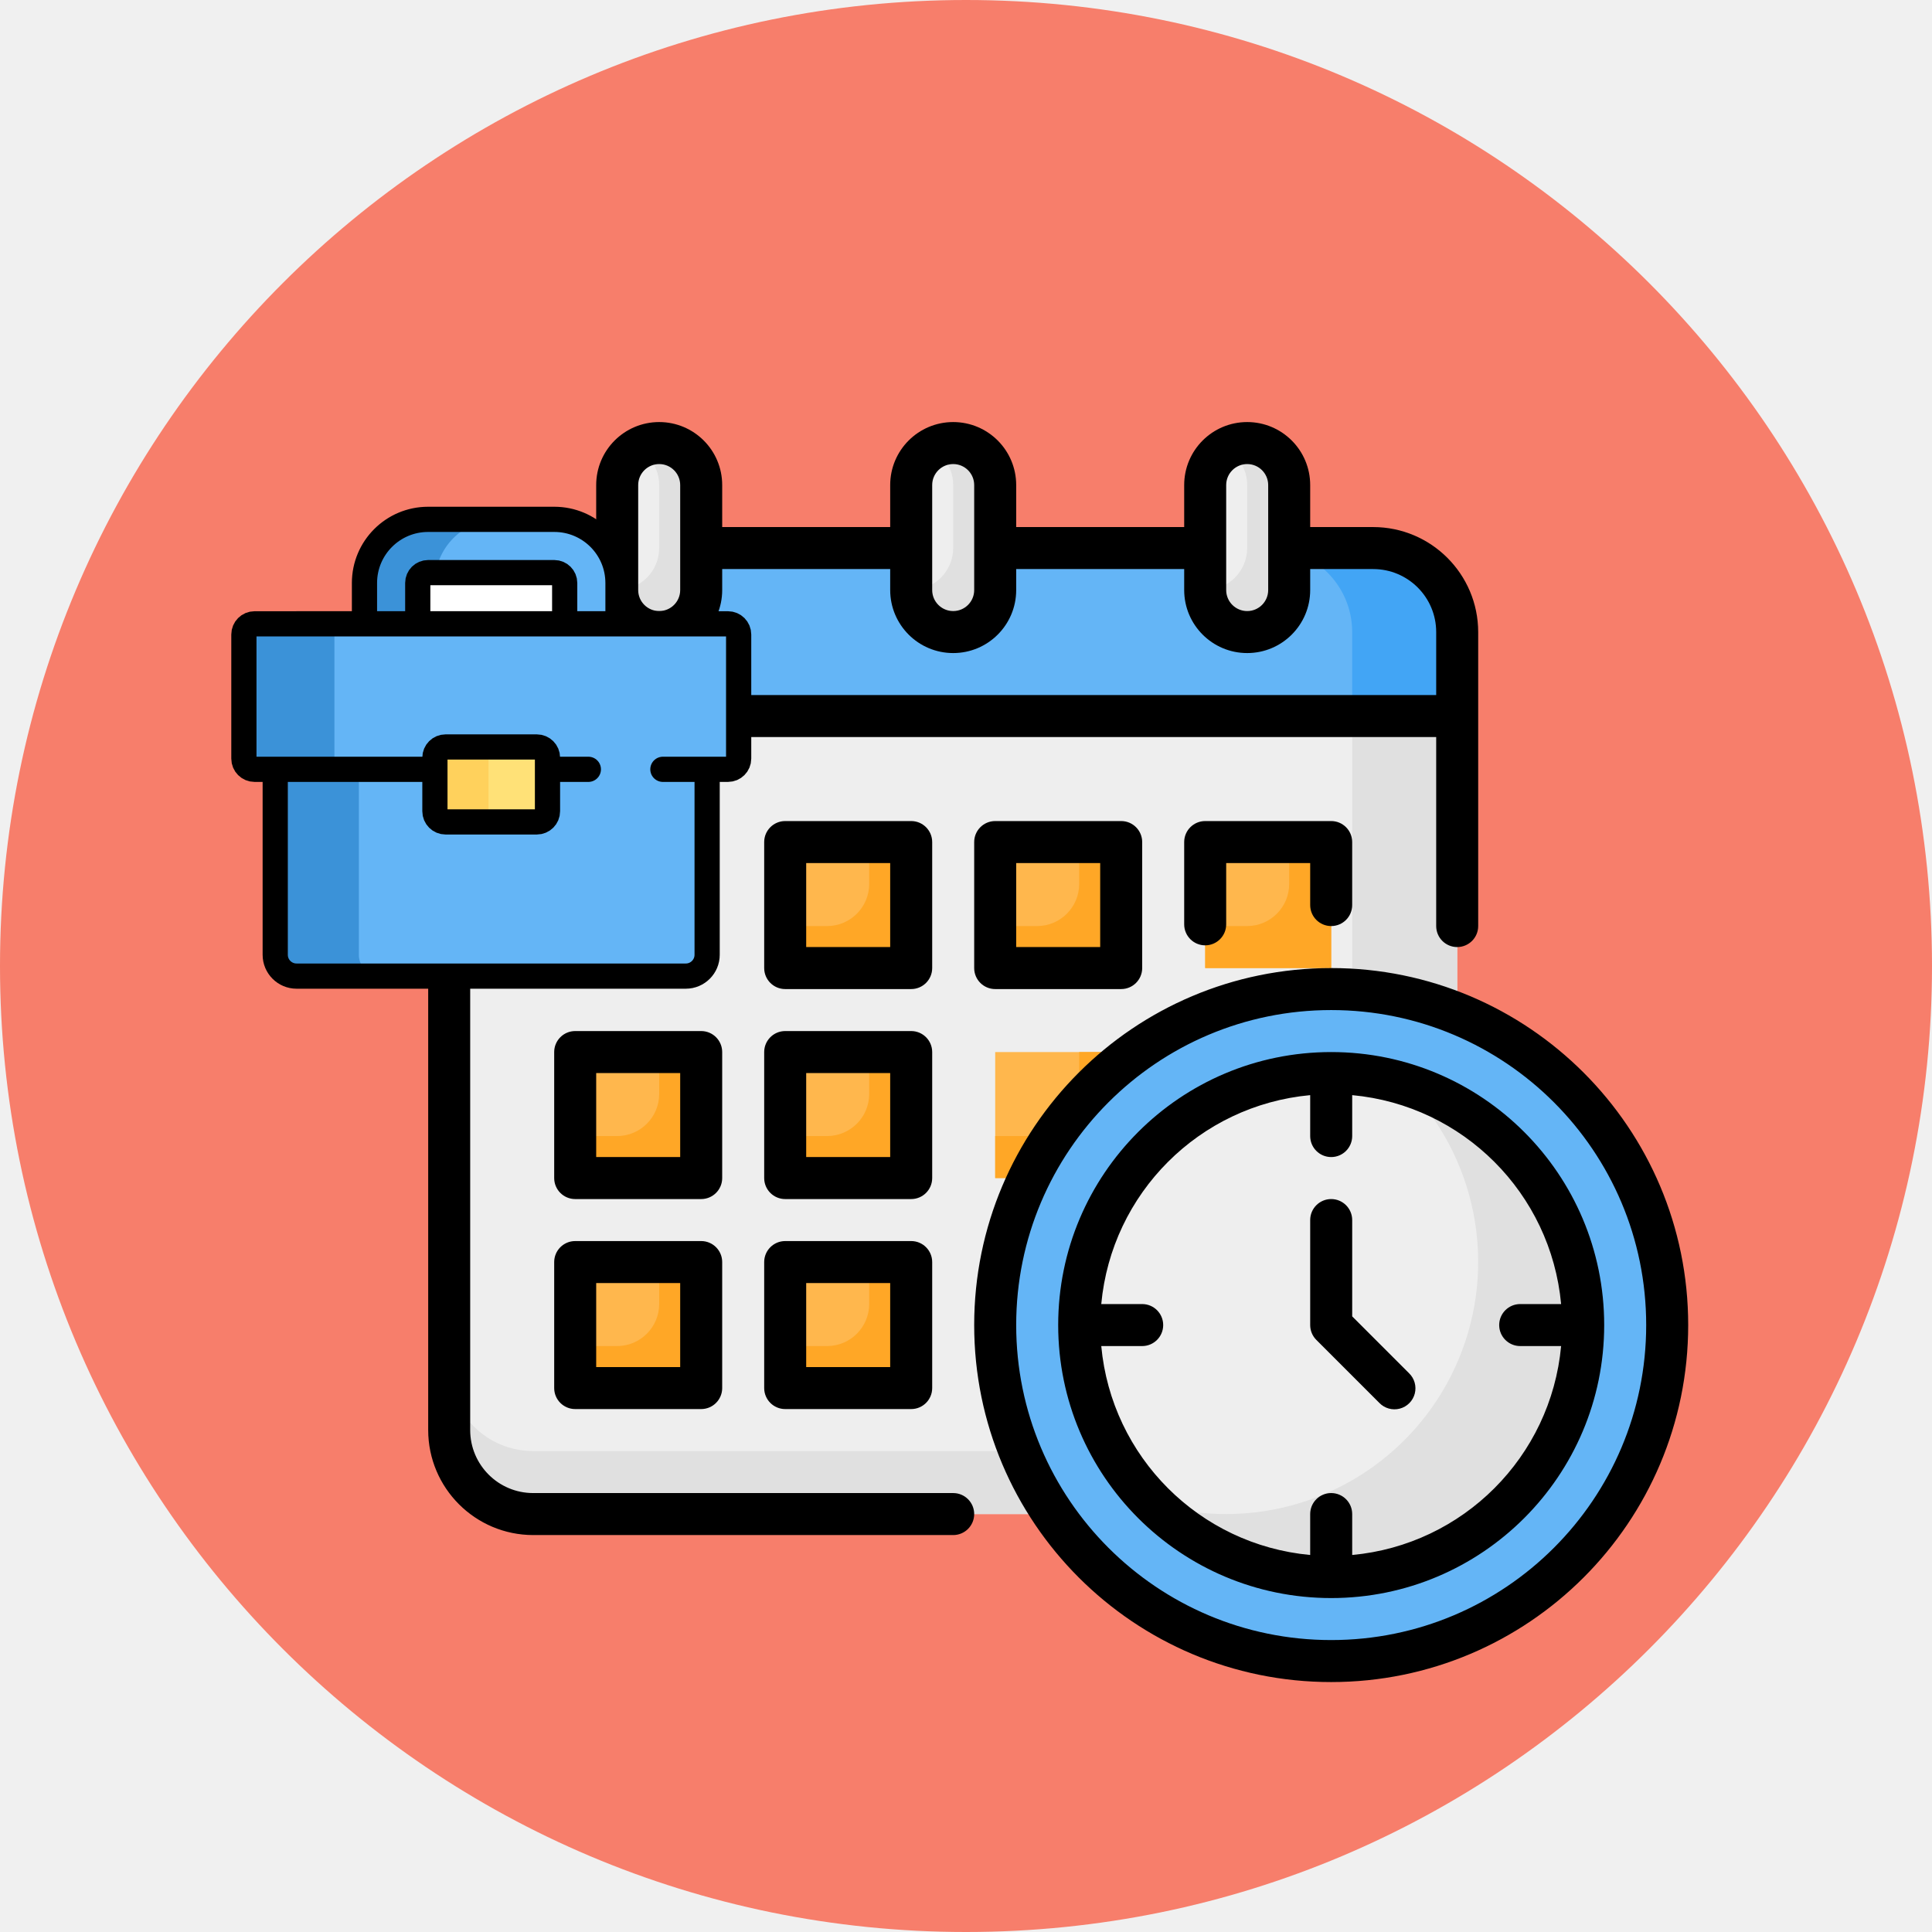
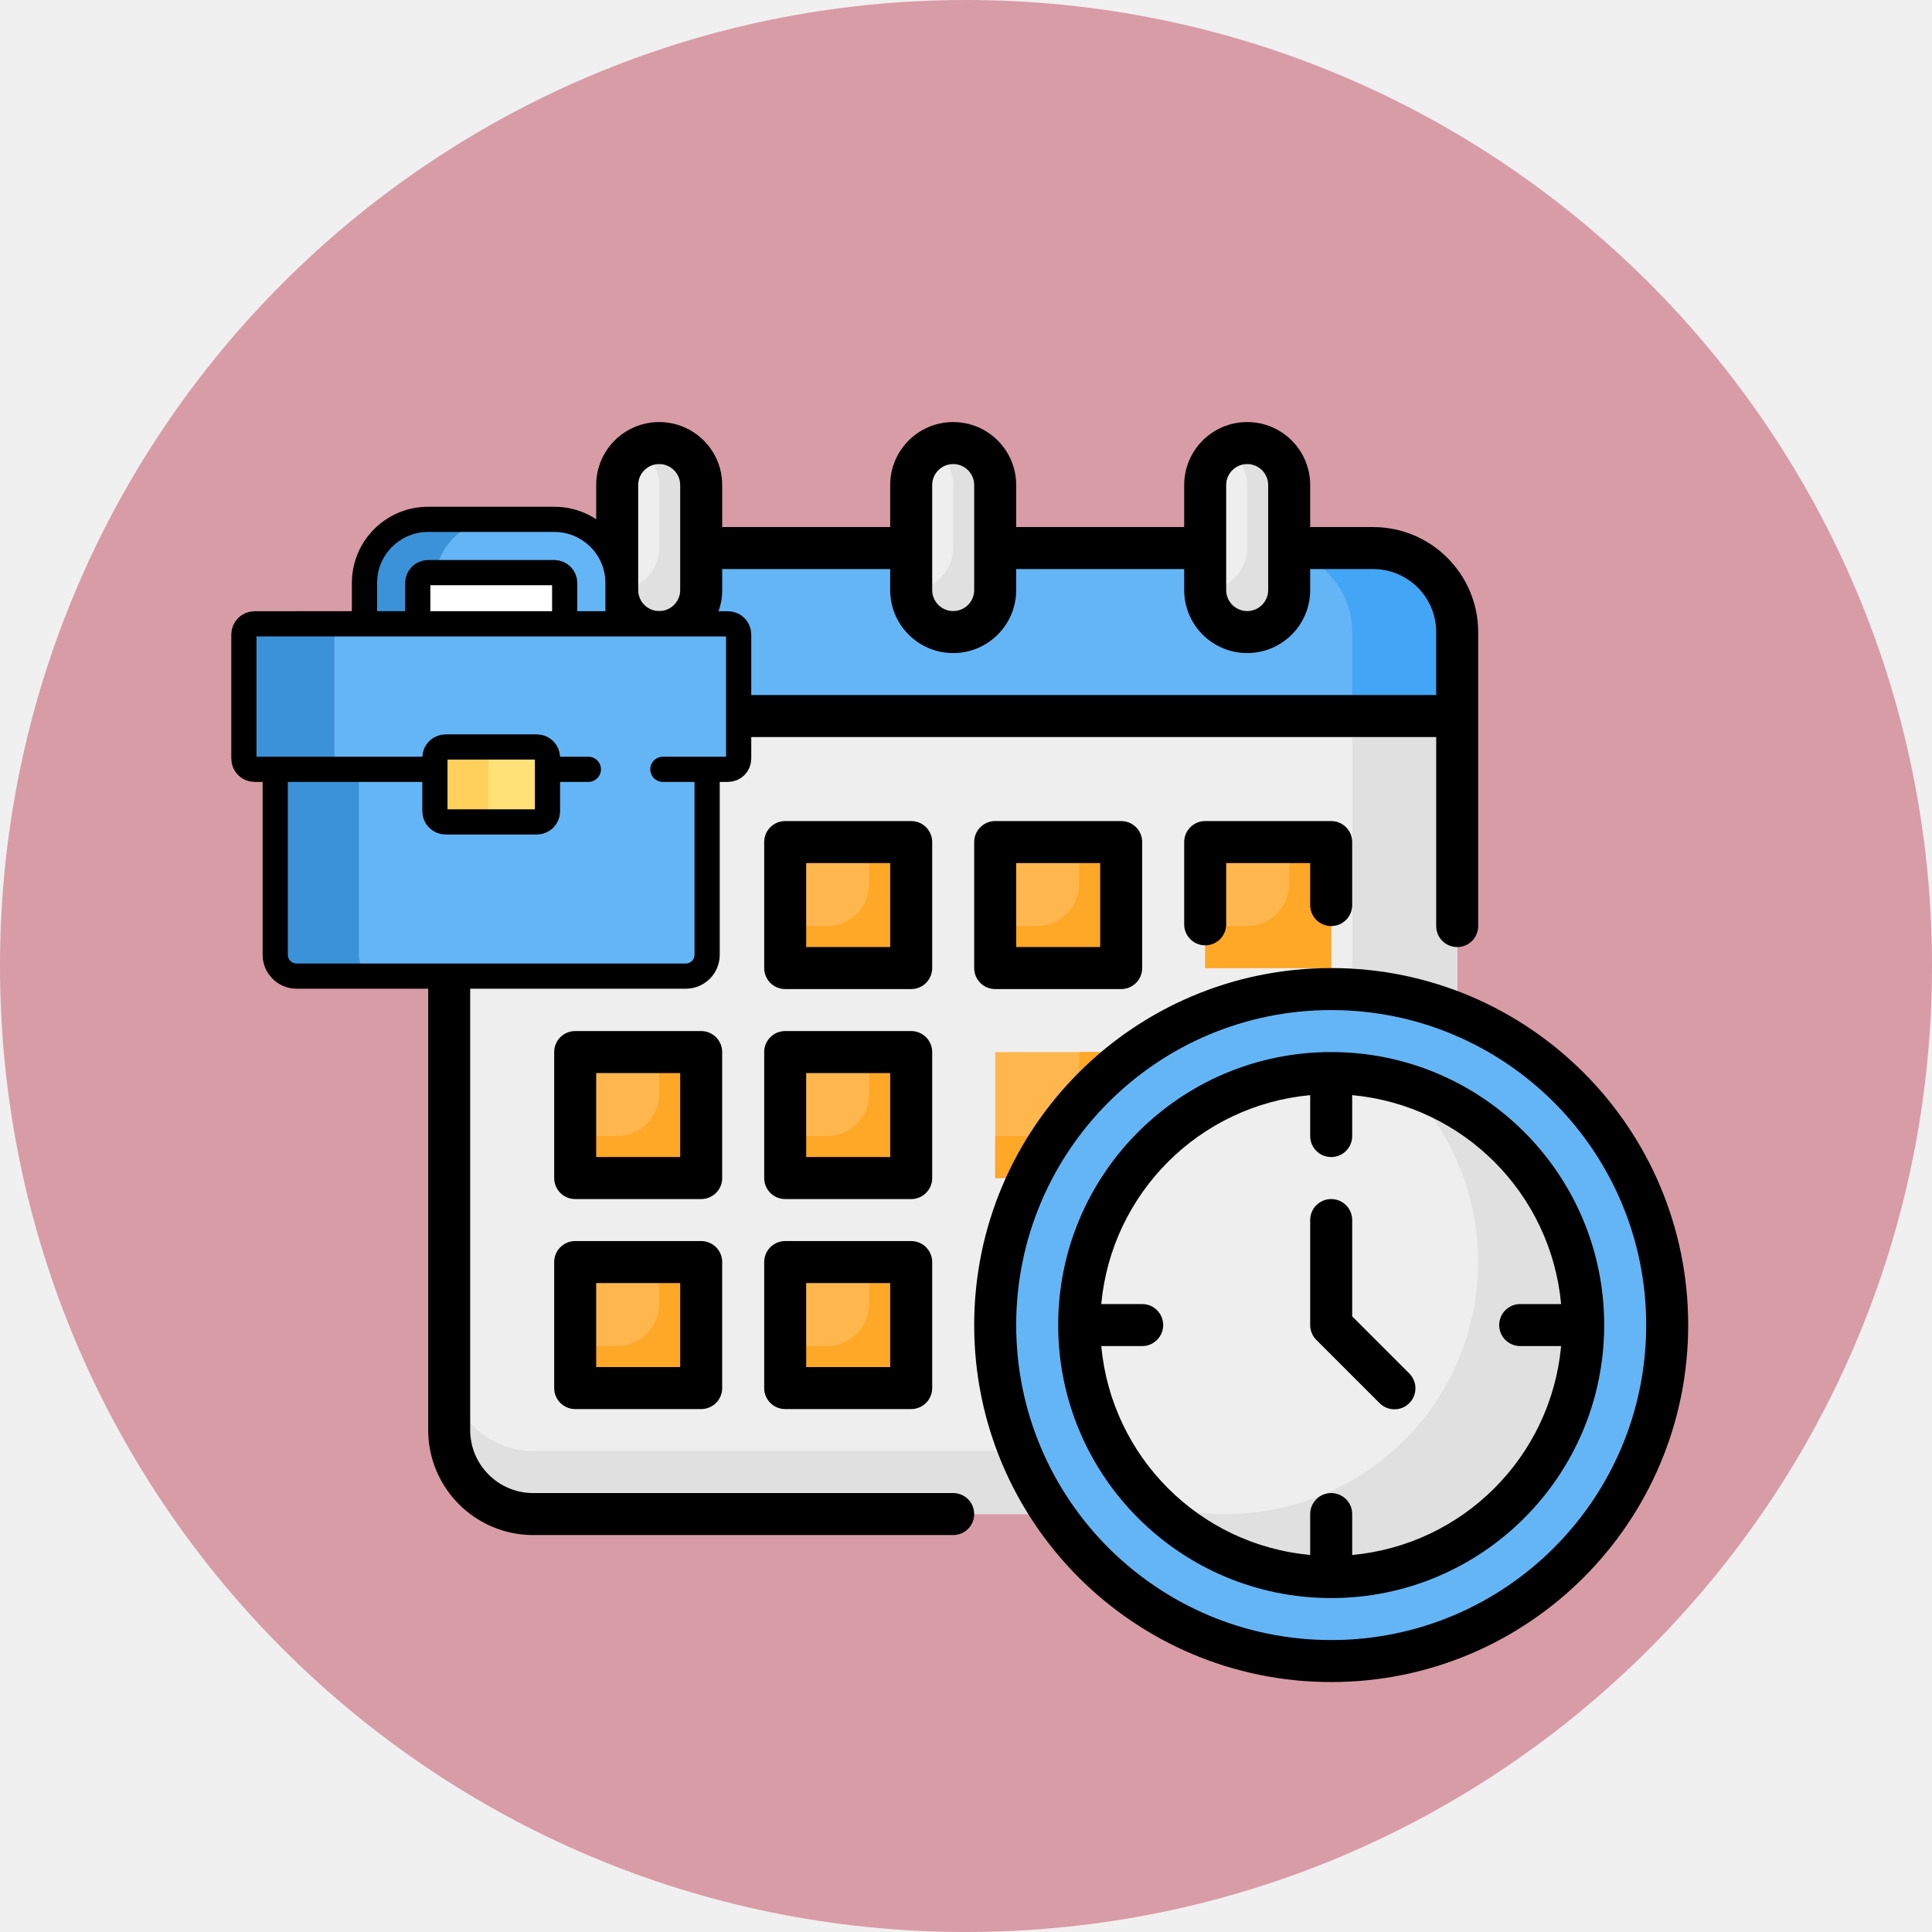
<svg xmlns="http://www.w3.org/2000/svg" width="92" height="92" viewBox="0 0 92 92">
  <g id="Grupo_1068772" data-name="Grupo 1068772" transform="translate(-796 -4470)">
-     <circle id="Elipse_9127" data-name="Elipse 9127" cx="46" cy="46" r="46" transform="translate(796 4470)" fill="#f77e6b" />
+     <circle id="Elipse_9127" data-name="Elipse 9127" cx="46" cy="46" r="46" transform="translate(796 4470)" fill="#d89ca7" />
    <g id="Grupo_1068771" data-name="Grupo 1068771" transform="translate(431.709 -9)">
      <g id="_04-Schedule" data-name="04-Schedule" transform="translate(382.681 4497.098)">
        <rect id="Rectángulo_374190" data-name="Rectángulo 374190" width="48" height="46" rx="4" transform="translate(3 8)" fill="#eee" />
        <path id="Trazado_815085" data-name="Trazado 815085" d="M51,12V50a4,4,0,0,1-4,4H7a4,4,0,0,1-4-4V47a4,4,0,0,0,4,4H42a4,4,0,0,0,4-4V12a4,4,0,0,0-4-4h5a4,4,0,0,1,4,4Z" fill="#e0e0e0" />
        <path id="Trazado_815086" data-name="Trazado 815086" d="M51,12v4H3V12A4,4,0,0,1,7,8H47a4,4,0,0,1,4,4Z" fill="#64b5f6" />
        <path id="Trazado_815087" data-name="Trazado 815087" d="M51,12v4H46V12a4,4,0,0,0-4-4h5a4,4,0,0,1,4,4Z" fill="#42a5f5" />
        <rect id="Rectángulo_374191" data-name="Rectángulo 374191" width="4" height="9" rx="2" transform="translate(11 3)" fill="#eee" />
        <path id="Trazado_815088" data-name="Trazado 815088" d="M15,5v5a2,2,0,0,1-4,0,2.006,2.006,0,0,0,2-2V5a1.955,1.955,0,0,0-.59-1.41A1.811,1.811,0,0,0,12,3.27,1.994,1.994,0,0,1,13,3a2.015,2.015,0,0,1,2,2Z" fill="#e0e0e0" />
        <rect id="Rectángulo_374192" data-name="Rectángulo 374192" width="4" height="9" rx="2" transform="translate(25 3)" fill="#eee" />
        <rect id="Rectángulo_374193" data-name="Rectángulo 374193" width="4" height="9" rx="2" transform="translate(39 3)" fill="#eee" />
        <path id="Trazado_815089" data-name="Trazado 815089" d="M19,22h6v6H19Z" fill="#ffb74d" />
        <path id="Trazado_815090" data-name="Trazado 815090" d="M29,22h6v6H29Z" fill="#ffb74d" />
        <path id="Trazado_815091" data-name="Trazado 815091" d="M29,32h6v6H29Z" fill="#ffb74d" />
        <path id="Trazado_815092" data-name="Trazado 815092" d="M39,22h6v6H39Z" fill="#ffb74d" />
        <path id="Trazado_815093" data-name="Trazado 815093" d="M9,32h6v6H9Z" fill="#ffb74d" />
        <path id="Trazado_815094" data-name="Trazado 815094" d="M15,32v6H9V36h2a2.006,2.006,0,0,0,2-2V32Z" fill="#ffa726" />
        <path id="Trazado_815095" data-name="Trazado 815095" d="M19,32h6v6H19Z" fill="#ffb74d" />
        <path id="Trazado_815096" data-name="Trazado 815096" d="M35,32v6H29V36h2a2.006,2.006,0,0,0,2-2V32Z" fill="#ffa726" />
        <path id="Trazado_815097" data-name="Trazado 815097" d="M9,42h6v6H9Z" fill="#ffb74d" />
        <path id="Trazado_815098" data-name="Trazado 815098" d="M19,42h6v6H19Z" fill="#ffb74d" />
        <circle id="Elipse_9128" data-name="Elipse 9128" cx="16" cy="16" r="16" transform="translate(29 29)" fill="#64b5f6" />
        <circle id="Elipse_9129" data-name="Elipse 9129" cx="12" cy="12" r="12" transform="translate(33 33)" fill="#eee" />
        <path id="Trazado_815099" data-name="Trazado 815099" d="M57,45a12.007,12.007,0,0,1-20.5,8.48A11.854,11.854,0,0,0,40,54a12.007,12.007,0,0,0,8.5-20.48A12.005,12.005,0,0,1,57,45Z" fill="#e0e0e0" />
        <g id="Grupo_1068769" data-name="Grupo 1068769">
          <path id="Trazado_815100" data-name="Trazado 815100" d="M25,32v6H19V36h2a2.006,2.006,0,0,0,2-2V32Z" fill="#ffa726" />
          <path id="Trazado_815101" data-name="Trazado 815101" d="M25,22v6H19V26h2a2.006,2.006,0,0,0,2-2V22Z" fill="#ffa726" />
          <path id="Trazado_815102" data-name="Trazado 815102" d="M35,22v6H29V26h2a2.006,2.006,0,0,0,2-2V22Z" fill="#ffa726" />
          <path id="Trazado_815103" data-name="Trazado 815103" d="M45,22v6H39V26h2a2.006,2.006,0,0,0,2-2V22Z" fill="#ffa726" />
          <path id="Trazado_815104" data-name="Trazado 815104" d="M15,42v6H9V46h2a2.006,2.006,0,0,0,2-2V42Z" fill="#ffa726" />
          <path id="Trazado_815105" data-name="Trazado 815105" d="M25,42v6H19V46h2a2.006,2.006,0,0,0,2-2V42Z" fill="#ffa726" />
        </g>
        <path id="Trazado_815106" data-name="Trazado 815106" d="M29,5v5a2,2,0,0,1-4,0,2.006,2.006,0,0,0,2-2V5a1.955,1.955,0,0,0-.59-1.41A1.811,1.811,0,0,0,26,3.27,1.994,1.994,0,0,1,27,3a2.015,2.015,0,0,1,2,2Z" fill="#e0e0e0" />
        <path id="Trazado_815107" data-name="Trazado 815107" d="M43,5v5a2,2,0,0,1-4,0,2.006,2.006,0,0,0,2-2V5a1.955,1.955,0,0,0-.59-1.41A1.811,1.811,0,0,0,40,3.27,1.994,1.994,0,0,1,41,3a2.015,2.015,0,0,1,2,2Z" fill="#e0e0e0" />
        <path id="Trazado_815108" data-name="Trazado 815108" d="M26,22a1,1,0,0,0-1-1H19a1,1,0,0,0-1,1v6a1,1,0,0,0,1,1h6a1,1,0,0,0,1-1Zm-2,5H20V23h4Zm5-6a1,1,0,0,0-1,1v6a1,1,0,0,0,1,1h6a1,1,0,0,0,1-1V22a1,1,0,0,0-1-1Zm5,6H30V23h4ZM16,32a1,1,0,0,0-1-1H9a1,1,0,0,0-1,1v6a1,1,0,0,0,1,1h6a1,1,0,0,0,1-1Zm-2,5H10V33h4Zm12-5a1,1,0,0,0-1-1H19a1,1,0,0,0-1,1v6a1,1,0,0,0,1,1h6a1,1,0,0,0,1-1Zm-2,5H20V33h4Zm-9,4H9a1,1,0,0,0-1,1v6a1,1,0,0,0,1,1h6a1,1,0,0,0,1-1V42a1,1,0,0,0-1-1Zm-1,6H10V43h4Zm11-6H19a1,1,0,0,0-1,1v6a1,1,0,0,0,1,1h6a1,1,0,0,0,1-1V42a1,1,0,0,0-1-1Zm-1,6H20V43h4ZM45,28A17,17,0,1,0,62,45,17,17,0,0,0,45,28Zm0,32A15,15,0,1,1,60,45,15,15,0,0,1,45,60ZM27,53H7a3,3,0,0,1-3-3V17H50v9a1,1,0,0,0,2,0V12a5.006,5.006,0,0,0-5-5H44V5a3,3,0,0,0-6,0V7H30V5a3,3,0,0,0-6,0V7H16V5a3,3,0,0,0-6,0V7H7a5.006,5.006,0,0,0-5,5V50a5.006,5.006,0,0,0,5,5H27a1,1,0,0,0,0-2ZM40,5a1,1,0,0,1,2,0v5a1,1,0,0,1-2,0ZM26,5a1,1,0,0,1,2,0v5a1,1,0,0,1-2,0ZM12,5a1,1,0,0,1,2,0v5a1,1,0,0,1-2,0ZM7,9h3v1a3,3,0,0,0,6,0V9h8v1a3,3,0,0,0,6,0V9h8v1a3,3,0,0,0,6,0V9h3a3,3,0,0,1,3,3v3H4V12A3,3,0,0,1,7,9ZM44,25V23H40v2.918a1,1,0,0,1-2,0V22a1,1,0,0,1,1-1h6a1,1,0,0,1,1,1v3a1,1,0,0,1-2,0Zm1,7A13,13,0,1,0,58,45,13,13,0,0,0,45,32Zm1,23.949V54a1,1,0,0,0-2,0v1.949A11.011,11.011,0,0,1,34.051,46H36a1,1,0,0,0,0-2H34.051A11.011,11.011,0,0,1,44,34.051V36a1,1,0,1,0,2,0V34.051A11.011,11.011,0,0,1,55.949,44H54a1,1,0,0,0,0,2h1.949A11.011,11.011,0,0,1,46,55.949Zm2.707-8.656a1,1,0,1,1-1.414,1.414l-3-3A1,1,0,0,1,44,45V40a1,1,0,0,1,2,0v4.586Z" />
      </g>
      <g id="Grupo_1068770" data-name="Grupo 1068770" transform="translate(-147.165 13.668)">
        <g id="g392" transform="translate(524.102 4495.952)">
          <path id="path394" d="M0,0,.245.424" fill="none" stroke="#000" stroke-linecap="round" stroke-linejoin="round" stroke-miterlimit="10" stroke-width="1.2" />
        </g>
        <g id="g412" transform="translate(531.348 4492.601)">
          <path id="path414" d="M-84.906-38.161a.493.493,0,0,1-.493.493H-91.41a.493.493,0,0,1-.493-.493v-2.652a.493.493,0,0,1,.493-.493H-85.4a.493.493,0,0,1,.493.493Z" transform="translate(91.902 41.305)" fill="#fff" />
        </g>
        <g id="g432" transform="translate(528.81 4490.063)">
          <path id="path434" d="M-30.8-60.375V-62.32a.493.493,0,0,1,.493-.493h6.011a.493.493,0,0,1,.493.493v1.945h2.538V-62.32a3.031,3.031,0,0,0-3.031-3.03H-30.3a3.031,3.031,0,0,0-3.03,3.03v1.945Z" transform="translate(33.333 65.351)" fill="#64b5f6" />
        </g>
        <g id="g436" transform="translate(528.81 4490.063)">
          <path id="path438" d="M-30.8-60.375V-62.32a.493.493,0,0,1,.493-.493h.368a3.031,3.031,0,0,1,2.99-2.538H-30.3a3.031,3.031,0,0,0-3.03,3.03v1.945Z" transform="translate(33.333 65.351)" fill="#3b92d8" />
        </g>
        <g id="g440" transform="translate(528.81 4490.063)">
          <path id="path442" d="M-115.7-68.956a.493.493,0,0,1-.493.493h-6.011a.493.493,0,0,1-.493-.493v-2.652a.493.493,0,0,1,.493-.493h6.011a.493.493,0,0,1,.493.493Zm-.493-5.682h-6.011a3.03,3.03,0,0,0-3.03,3.03v2.652a3.03,3.03,0,0,0,3.03,3.03h6.011a3.03,3.03,0,0,0,3.031-3.03v-2.652A3.031,3.031,0,0,0-116.194-74.638Z" transform="translate(125.236 74.638)" fill="none" stroke="#000" stroke-linecap="round" stroke-linejoin="round" stroke-miterlimit="10" stroke-width="1.2" />
        </g>
        <g id="g444" transform="translate(524.562 4495.039)">
          <path id="path446" d="M-237.271-203.565h-18.537a1.015,1.015,0,0,1-1.015-1.015v-14.744a1.015,1.015,0,0,1,1.015-1.015h18.537a1.015,1.015,0,0,1,1.015,1.015v14.744a1.015,1.015,0,0,1-1.015,1.015" transform="translate(256.823 220.339)" fill="#64b5f6" />
        </g>
        <g id="g448" transform="translate(524.563 4495.039)">
          <path id="path450" d="M-48.331-191.247v-14.744a1.015,1.015,0,0,1,1.015-1.015H-51.3a1.015,1.015,0,0,0-1.015,1.015v14.744a1.015,1.015,0,0,0,1.015,1.015h3.983a1.015,1.015,0,0,1-1.015-1.015" transform="translate(52.313 207.006)" fill="#3b92d8" />
        </g>
        <g id="g452" transform="translate(524.562 4495.039)">
          <path id="path454" d="M-237.271-203.565h-18.537a1.015,1.015,0,0,1-1.015-1.015v-14.744a1.015,1.015,0,0,1,1.015-1.015h18.537a1.015,1.015,0,0,1,1.015,1.015v14.744A1.015,1.015,0,0,1-237.271-203.565Z" transform="translate(256.823 220.339)" fill="none" stroke="#000" stroke-linecap="round" stroke-linejoin="round" stroke-miterlimit="10" stroke-width="1.2" />
        </g>
        <g id="g456" transform="translate(523.067 4495.039)">
          <path id="path458" d="M-279.735-84.065h-22.544a.507.507,0,0,1-.507-.508v-5.912a.508.508,0,0,1,.507-.508h22.544a.508.508,0,0,1,.508.508v5.912a.507.507,0,0,1-.508.508" transform="translate(302.786 90.992)" fill="#64b5f6" />
        </g>
        <g id="g460" transform="translate(523.067 4495.039)">
          <path id="path462" d="M-52.353-77.905v-5.912a.508.508,0,0,1,.508-.508h-4.314a.508.508,0,0,0-.508.508v5.912a.508.508,0,0,0,.508.508h4.314a.508.508,0,0,1-.508-.508" transform="translate(56.667 84.325)" fill="#3b92d8" />
        </g>
        <g id="g464" transform="translate(523.067 4495.039)">
          <path id="path466" d="M-242.164-84.065h3.1a.508.508,0,0,0,.508-.508v-5.912a.508.508,0,0,0-.508-.508h-22.544a.508.508,0,0,0-.508.508v5.912a.508.508,0,0,0,.508.508h15.895" transform="translate(262.119 90.992)" fill="none" stroke="#000" stroke-linecap="round" stroke-linejoin="round" stroke-miterlimit="10" stroke-width="1.2" />
        </g>
        <g id="g468" transform="translate(532.166 4500.902)">
          <path id="path470" d="M-58.886-43.306h-4.345a.508.508,0,0,1-.508-.508v-2.553a.508.508,0,0,1,.508-.508h4.345a.508.508,0,0,1,.508.508v2.553a.508.508,0,0,1-.508.508" transform="translate(63.739 46.875)" fill="#ffe177" />
        </g>
        <g id="g472" transform="translate(532.166 4500.902)">
          <path id="path474" d="M-30.972-37.147V-39.7a.508.508,0,0,1,.508-.508h-2.552a.508.508,0,0,0-.508.508v2.553a.508.508,0,0,0,.508.508h2.552a.508.508,0,0,1-.508-.508" transform="translate(33.524 40.208)" fill="#ffd15c" />
        </g>
        <g id="g476" transform="translate(532.166 4500.902)">
          <path id="path478" d="M-58.886-43.306h-4.345a.508.508,0,0,1-.508-.508v-2.553a.508.508,0,0,1,.508-.508h4.345a.508.508,0,0,1,.508.508v2.553A.508.508,0,0,1-58.886-43.306Z" transform="translate(63.739 46.875)" fill="none" stroke="#000" stroke-linecap="round" stroke-linejoin="round" stroke-miterlimit="10" stroke-width="1.2" />
        </g>
      </g>
    </g>
  </g>
</svg>
